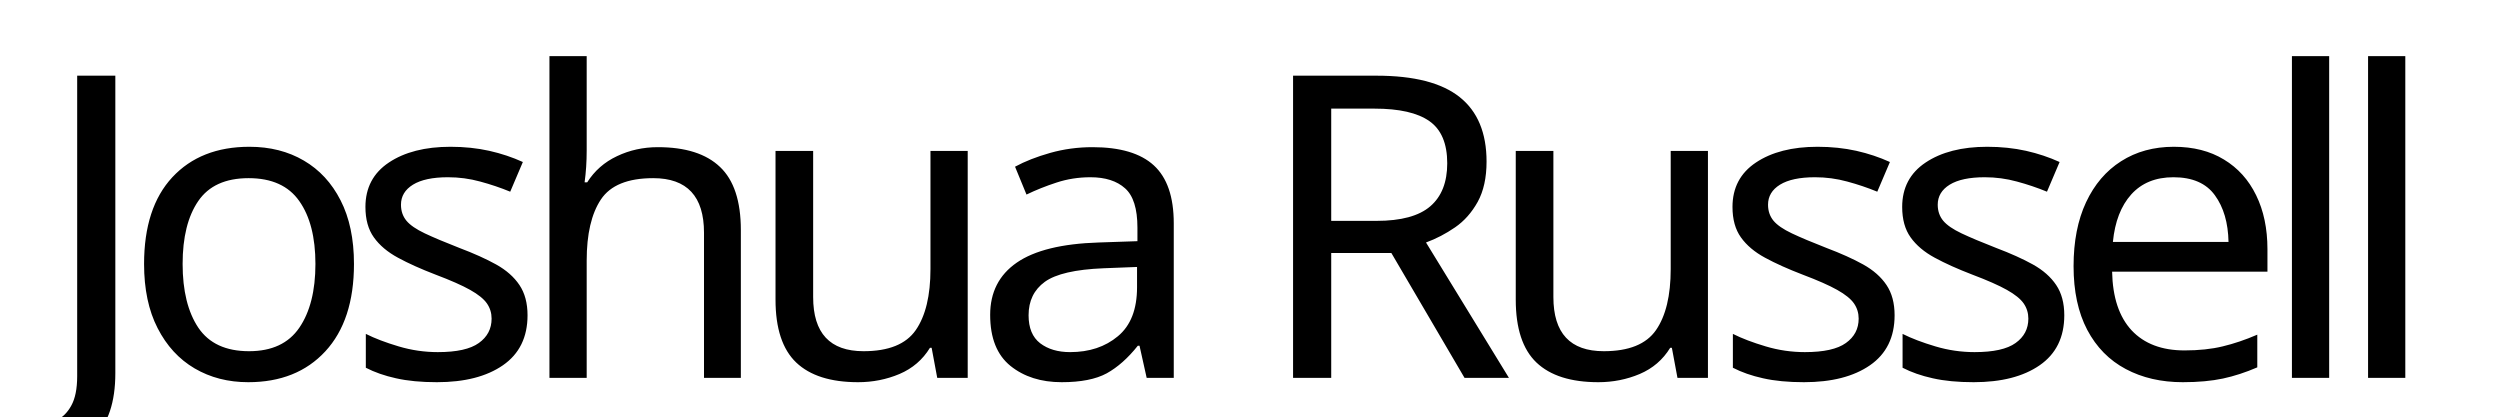
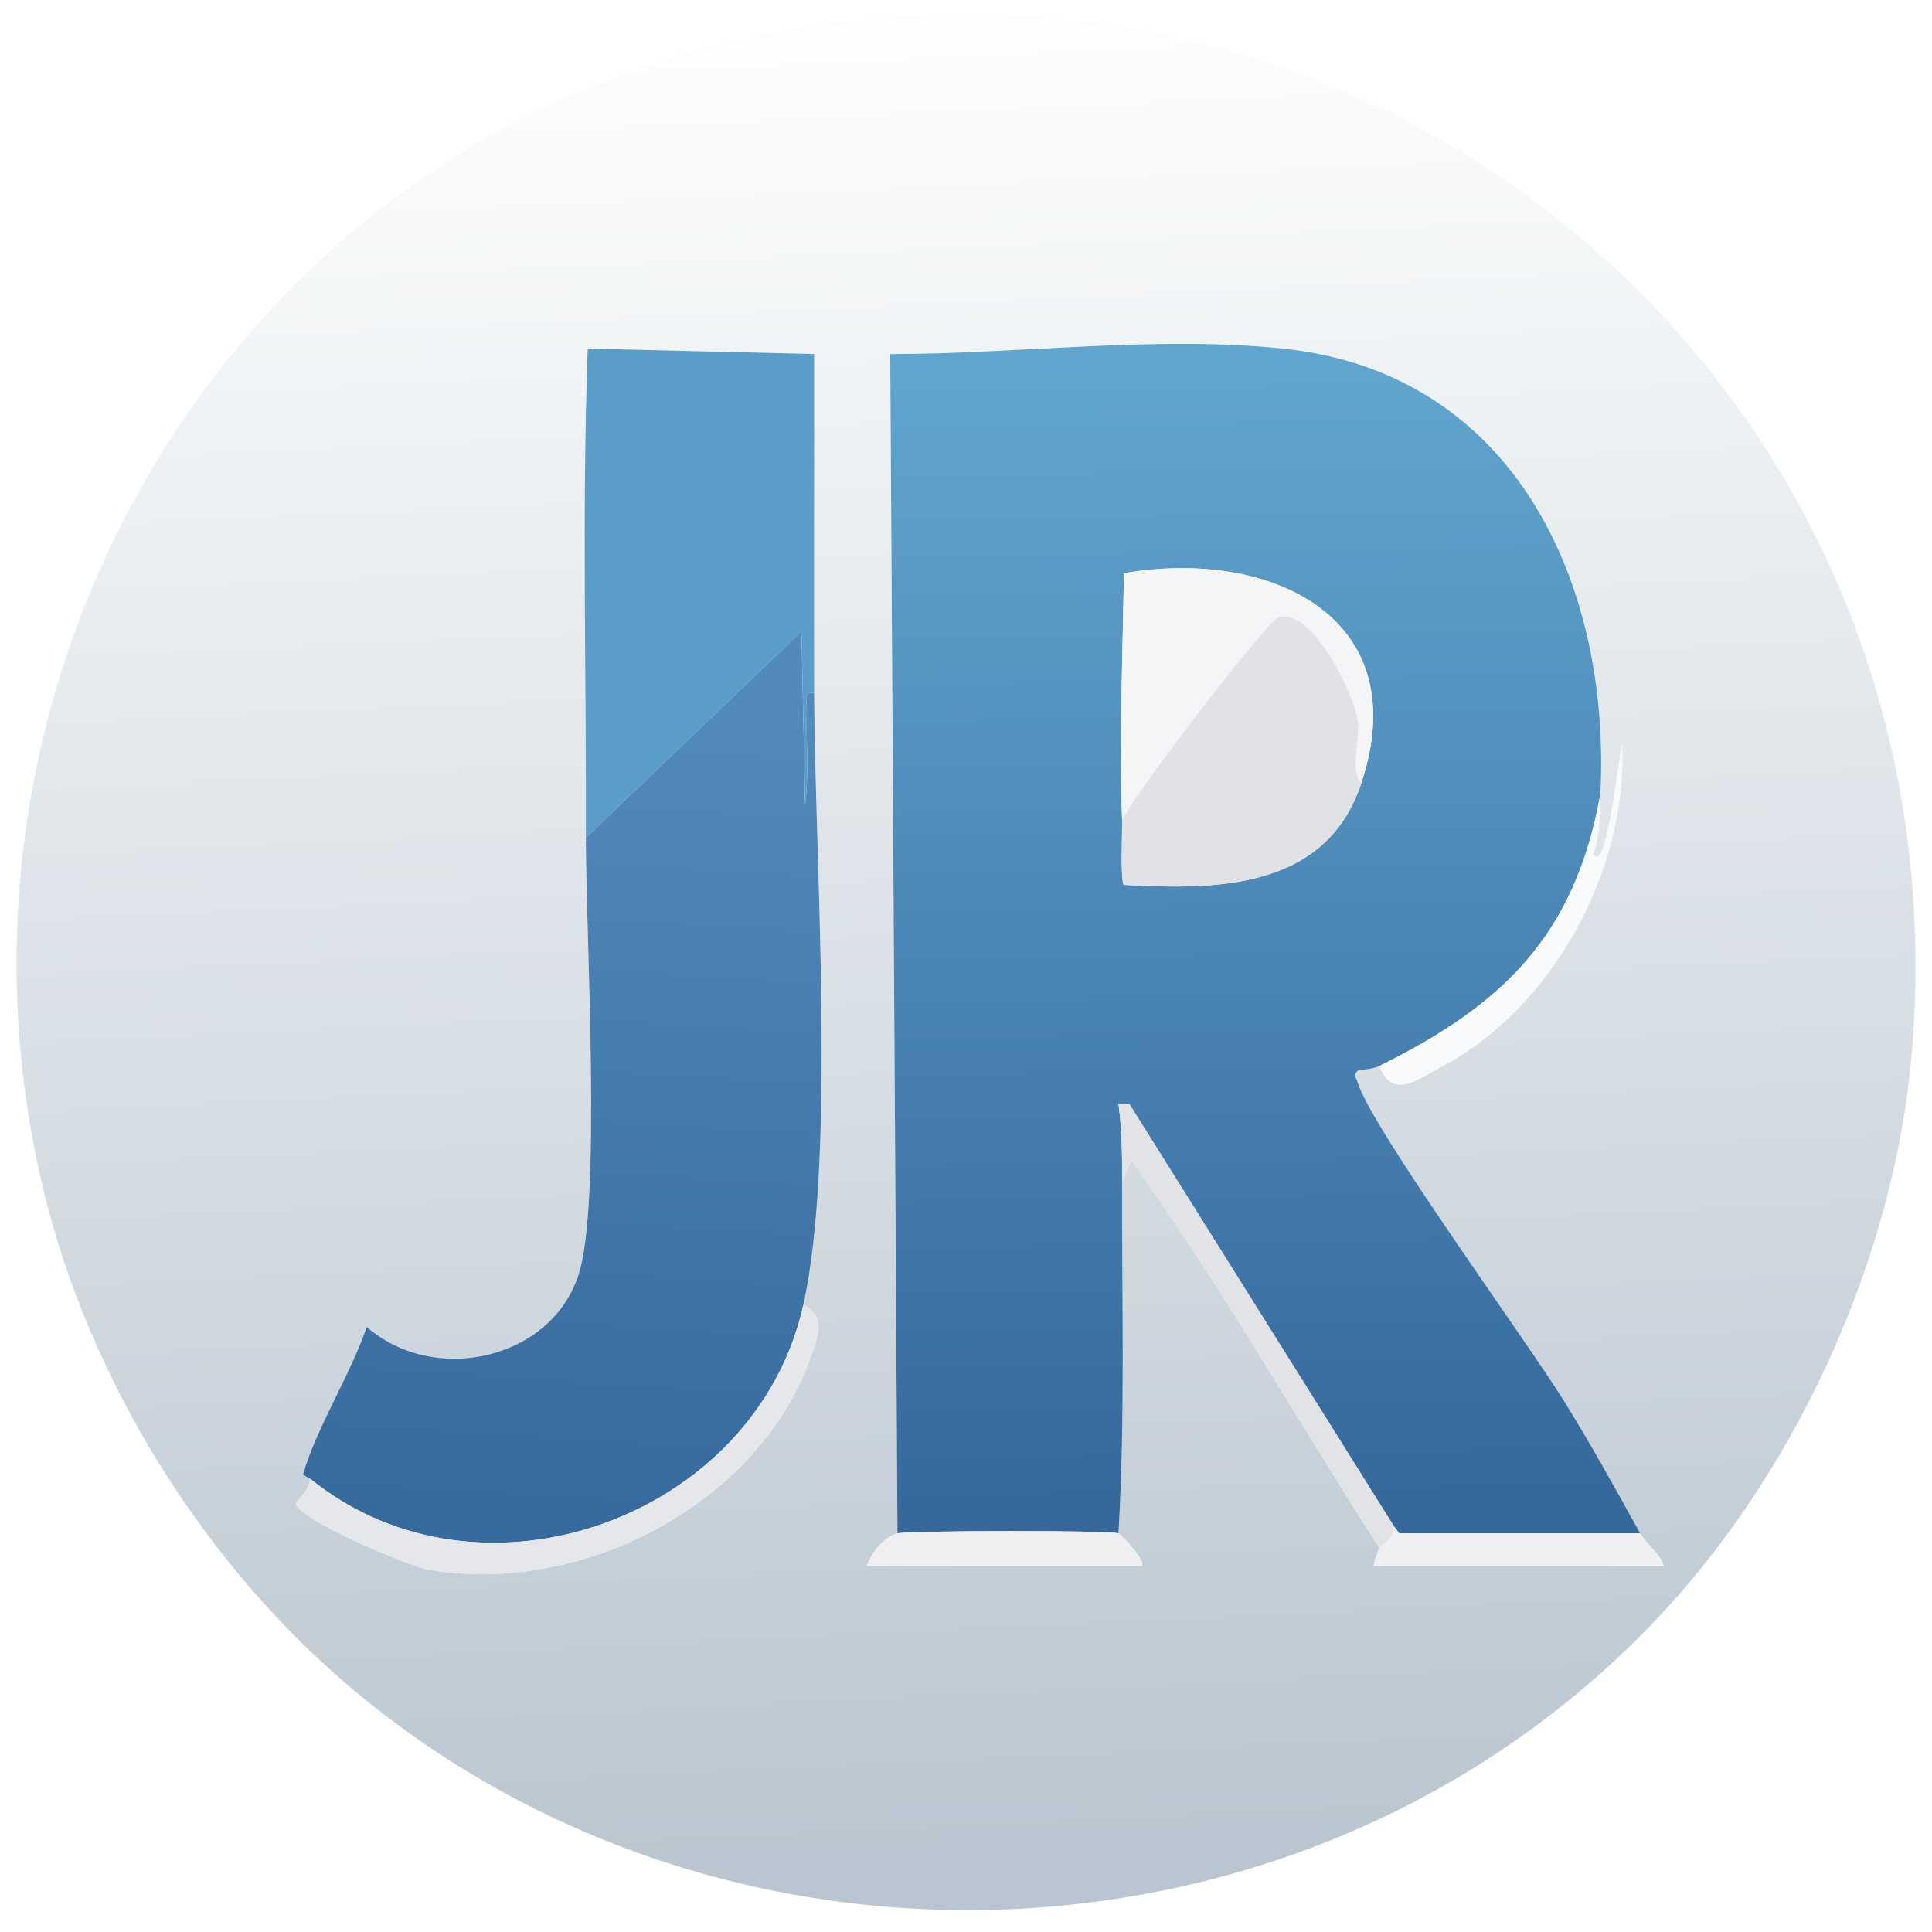
- <svg xmlns="http://www.w3.org/2000/svg" version="1.1" viewBox="0 0 300 50">
-   <g fill="#000000" stroke="#58721b" stroke-width="0" word-spacing="0px">
-     <text x="4.589" y="45.349" fill-opacity="0" font-family="'Bitcount Prop Single Ink'" font-size="50.8px" letter-spacing="-3.969px" style="font-variation-settings:'CRSV' 0, 'wght' 300;line-height:0px" xml:space="preserve">
-       <tspan x="4.589" y="45.349" fill="#000000" fill-opacity="1" font-family="'Kohinoor Devanagari'" font-size="50.8px" letter-spacing="-3.969px" stroke-width="0" style="font-variant-caps:normal;font-variant-east-asian:normal;font-variant-ligatures:normal;font-variant-numeric:normal">Joshua Russell</tspan>
-     </text>
-     <text x="169.918" y="284.149" font-family="'Bitcount Prop Double'" font-size="25.4px" letter-spacing="0px" style="line-height:0px" xml:space="preserve">
-       <tspan x="169.918" y="284.149" stroke-width="0" />
-     </text>
+ <svg xmlns="http://www.w3.org/2000/svg" version="1.1" viewBox="0 0 640 640">
+   <defs>
+     <linearGradient id="grad12" x1="499.58" x2="523.32" y1="256.8" y2="761.24" gradientTransform="matrix(1.2002 0 0 1.2002 -293.2 -292.59)" gradientUnits="userSpaceOnUse">
+       <stop stop-color="rgb(252, 253, 253)" offset="0" />
+       <stop stop-color="rgb(185, 197, 208)" offset="1" />
+     </linearGradient>
+     <linearGradient id="grad14" x1="591.55" x2="596.41" y1="348.7" y2="656.66" gradientTransform="matrix(1.2002 0 0 1.2002 -293.2 -292.59)" gradientUnits="userSpaceOnUse">
+       <stop stop-color="rgb(96, 165, 206)" offset="0" />
+       <stop stop-color="rgb(54, 104, 156)" offset="1" />
+     </linearGradient>
+     <linearGradient id="grad17" x1="405.68" x2="391.84" y1="437.03" y2="659.6" gradientTransform="matrix(1.2002 0 0 1.2002 -293.2 -292.59)" gradientUnits="userSpaceOnUse">
+       <stop stop-color="rgb(83, 138, 188)" offset="0" />
+       <stop stop-color="rgb(55, 106, 157)" offset="1" />
+     </linearGradient>
+   </defs>
+   <g stroke-width="1.2">
+     <path d="m633.36 348.32c-5.495 66.316-36.737 136.04-81.614 184.83-111.6 121.33-304.93 132.86-432.08 28.805-51.308-41.989-90.39-104.61-105.62-169.23-38.125-161.79 54.083-330.49 215.44-375.67 216.73-60.687 422.52 106.18 403.87 331.26zm-439.28-70.812c-.087 31.06 5.246 120.8-2.4 144.63-9.159 28.534-48.06 36.837-70.212 17.403-4.994 15.022-16.931 34.091-21.004 48.609-.196.7 2.434 1.654 2.4 1.8-1.132 4.974-4.753 7.345-4.801 7.801-.545 5.205 37.451 21.088 43.808 22.204 50.249 8.823 109.28-21.385 126.62-70.212 2.556-7.198 5.209-13.841-2.4-17.403 10.951-49.309 3.787-148.21 3.601-202.84-.127-37.317.053-74.796 0-112.22l-75.013-1.8c-1.941 53.912-.448 108.05-.6 162.03zm103.22 230.44c-4.51 1.006-8.736 6.666-10.202 10.802h91.216c1.055-2.271-7.165-10.604-7.801-10.802 2.27-38.713 1.102-77.651 1.2-116.42l3.001-7.201c29.331 40.664 54.8 85.807 82.214 128.42-.307.646-2.144 5.821-1.8 6.001h96.017c-1.279-4.263-5.775-7.139-7.801-10.802-8.188-14.806-16.283-29.422-25.204-43.808-12.248-19.751-63.884-90.597-68.412-105.62-.663-2.196-1.758-2.448.6-4.201 1.845.119 5.051-.433 6.601-1.2 4.435 11.343 12.615 4.461 21.004 0 36.581-19.457 61.151-65.199 59.41-106.22-.715.599-5.072 43.912-9.602 36.006 2.56-7.322 2.061-13.201 2.4-19.804 3.561-69.339-28.21-139.61-105.02-147.63-42.192-4.407-87.824 1.799-130.22 1.8z" fill="url(#grad12)" />
+     <path d="m269.7 229.5c-3.611-.522-2.326 3.208-2.4 5.401-.357 10.575.756 21.274-.6 31.806l-1.2-57.61-71.413 68.412c.152-53.979-1.341-108.12.6-162.03l75.013 1.8c.053 37.424-.127 74.903 0 112.22z" fill="#599dc8" />
+     <path d="m530.14 263.11c-8.463 46.979-32.373 69.817-73.213 90.016-1.551.767-4.756 1.319-6.601 1.2-2.358 1.752-1.263 2.004-.6 4.201 4.528 15.022 56.164 85.868 68.412 105.62 8.921 14.386 17.017 29.002 25.204 43.808h-79.814l-1.8-2.4-87.615-139.82h-3.601c1.203 8.605 1.222 17.138 1.2 25.805-.098 38.769 1.069 77.708-1.2 116.42-3.496-1.086-68.878-.966-73.213 0l-2.4-390.67c42.399-.001 88.031-6.207 130.22-1.8 76.809 8.023 108.58 78.287 105.02 147.63zm-158.43 8.402c.111 3.248-.63 20.731.6 21.604 31.296 1.823 67.055 1.255 78.614-33.606 18.415-55.54-30.802-77.936-78.614-69.612-.408 27.104-1.526 54.523-.6 81.614z" fill="url(#grad14)" />
+     <path d="m450.93 259.51c-3.95-5.097-.185-14.009-1.2-21.004-1.299-8.95-14.88-36.654-25.805-34.206-4.153.93-47.886 58.415-52.209 67.212-.925-27.091.192-54.51.6-81.614 47.812-8.323 97.029 14.072 78.614 69.612z" fill="#f3f5f7" />
+     <path d="m450.93 259.51c-11.559 34.861-47.318 35.429-78.614 33.606-1.23-.873-.49-18.356-.6-21.604 4.323-8.796 48.056-66.282 52.209-67.212 10.924-2.448 24.506 25.256 25.805 34.206 1.015 6.995-2.75 15.906 1.2 21.004z" fill="#e1e2e5" />
+     <path d="m269.7 229.5c.186 54.625 7.35 153.53-3.601 202.84-15.594 70.218-106.46 103.47-163.23 57.61.032-.147-2.596-1.101-2.4-1.8 4.072-14.518 16.01-33.587 21.004-48.609 22.152 19.434 61.054 11.131 70.212-17.403 7.647-23.823 2.313-113.57 2.4-144.63l71.413-68.412 1.2 57.61c1.356-10.532.244-21.231.6-31.806.074-2.193-1.211-5.923 2.4-5.401z" fill="url(#grad17)" />
+     <path d="m456.93 353.13c40.84-20.198 64.75-43.037 73.213-90.016-.34 6.602.16 12.481-2.4 19.804 4.53 7.906 8.886-35.407 9.602-36.006 1.74 41.02-22.829 86.762-59.41 106.22-8.388 4.461-16.569 11.343-21.004 0z" fill="#f9fafb" />
+     <path d="m461.73 505.55c.559 4.142-4.292 6.131-4.801 7.201-27.414-42.616-52.884-87.758-82.214-128.42l-3.001 7.201c.023-8.667.002-17.199-1.2-25.805h3.601z" fill="#e2e3e6" />
+     <path d="m102.87 489.95c56.765 45.855 147.64 12.608 163.23-57.61 7.609 3.562 4.957 10.205 2.4 17.403-17.347 48.827-76.373 79.035-126.62 70.212-6.356-1.116-44.353-16.999-43.808-22.204.048-.456 3.669-2.828 4.801-7.801z" fill="#e6e7ea" />
+     <path d="m543.35 507.95c2.026 3.663 6.522 6.539 7.801 10.802h-96.017c-.343-.18 1.493-5.355 1.8-6.001.509-1.071 5.36-3.059 4.801-7.201l1.8 2.4z" fill="#f0f0f2" />
+     <path d="m297.3 507.95c4.335-.966 69.717-1.086 73.213 0 .636.198 8.856 8.531 7.801 10.802h-91.216c1.466-4.136 5.691-9.796 10.202-10.802z" fill="#efeff1" />
  </g>
</svg>
